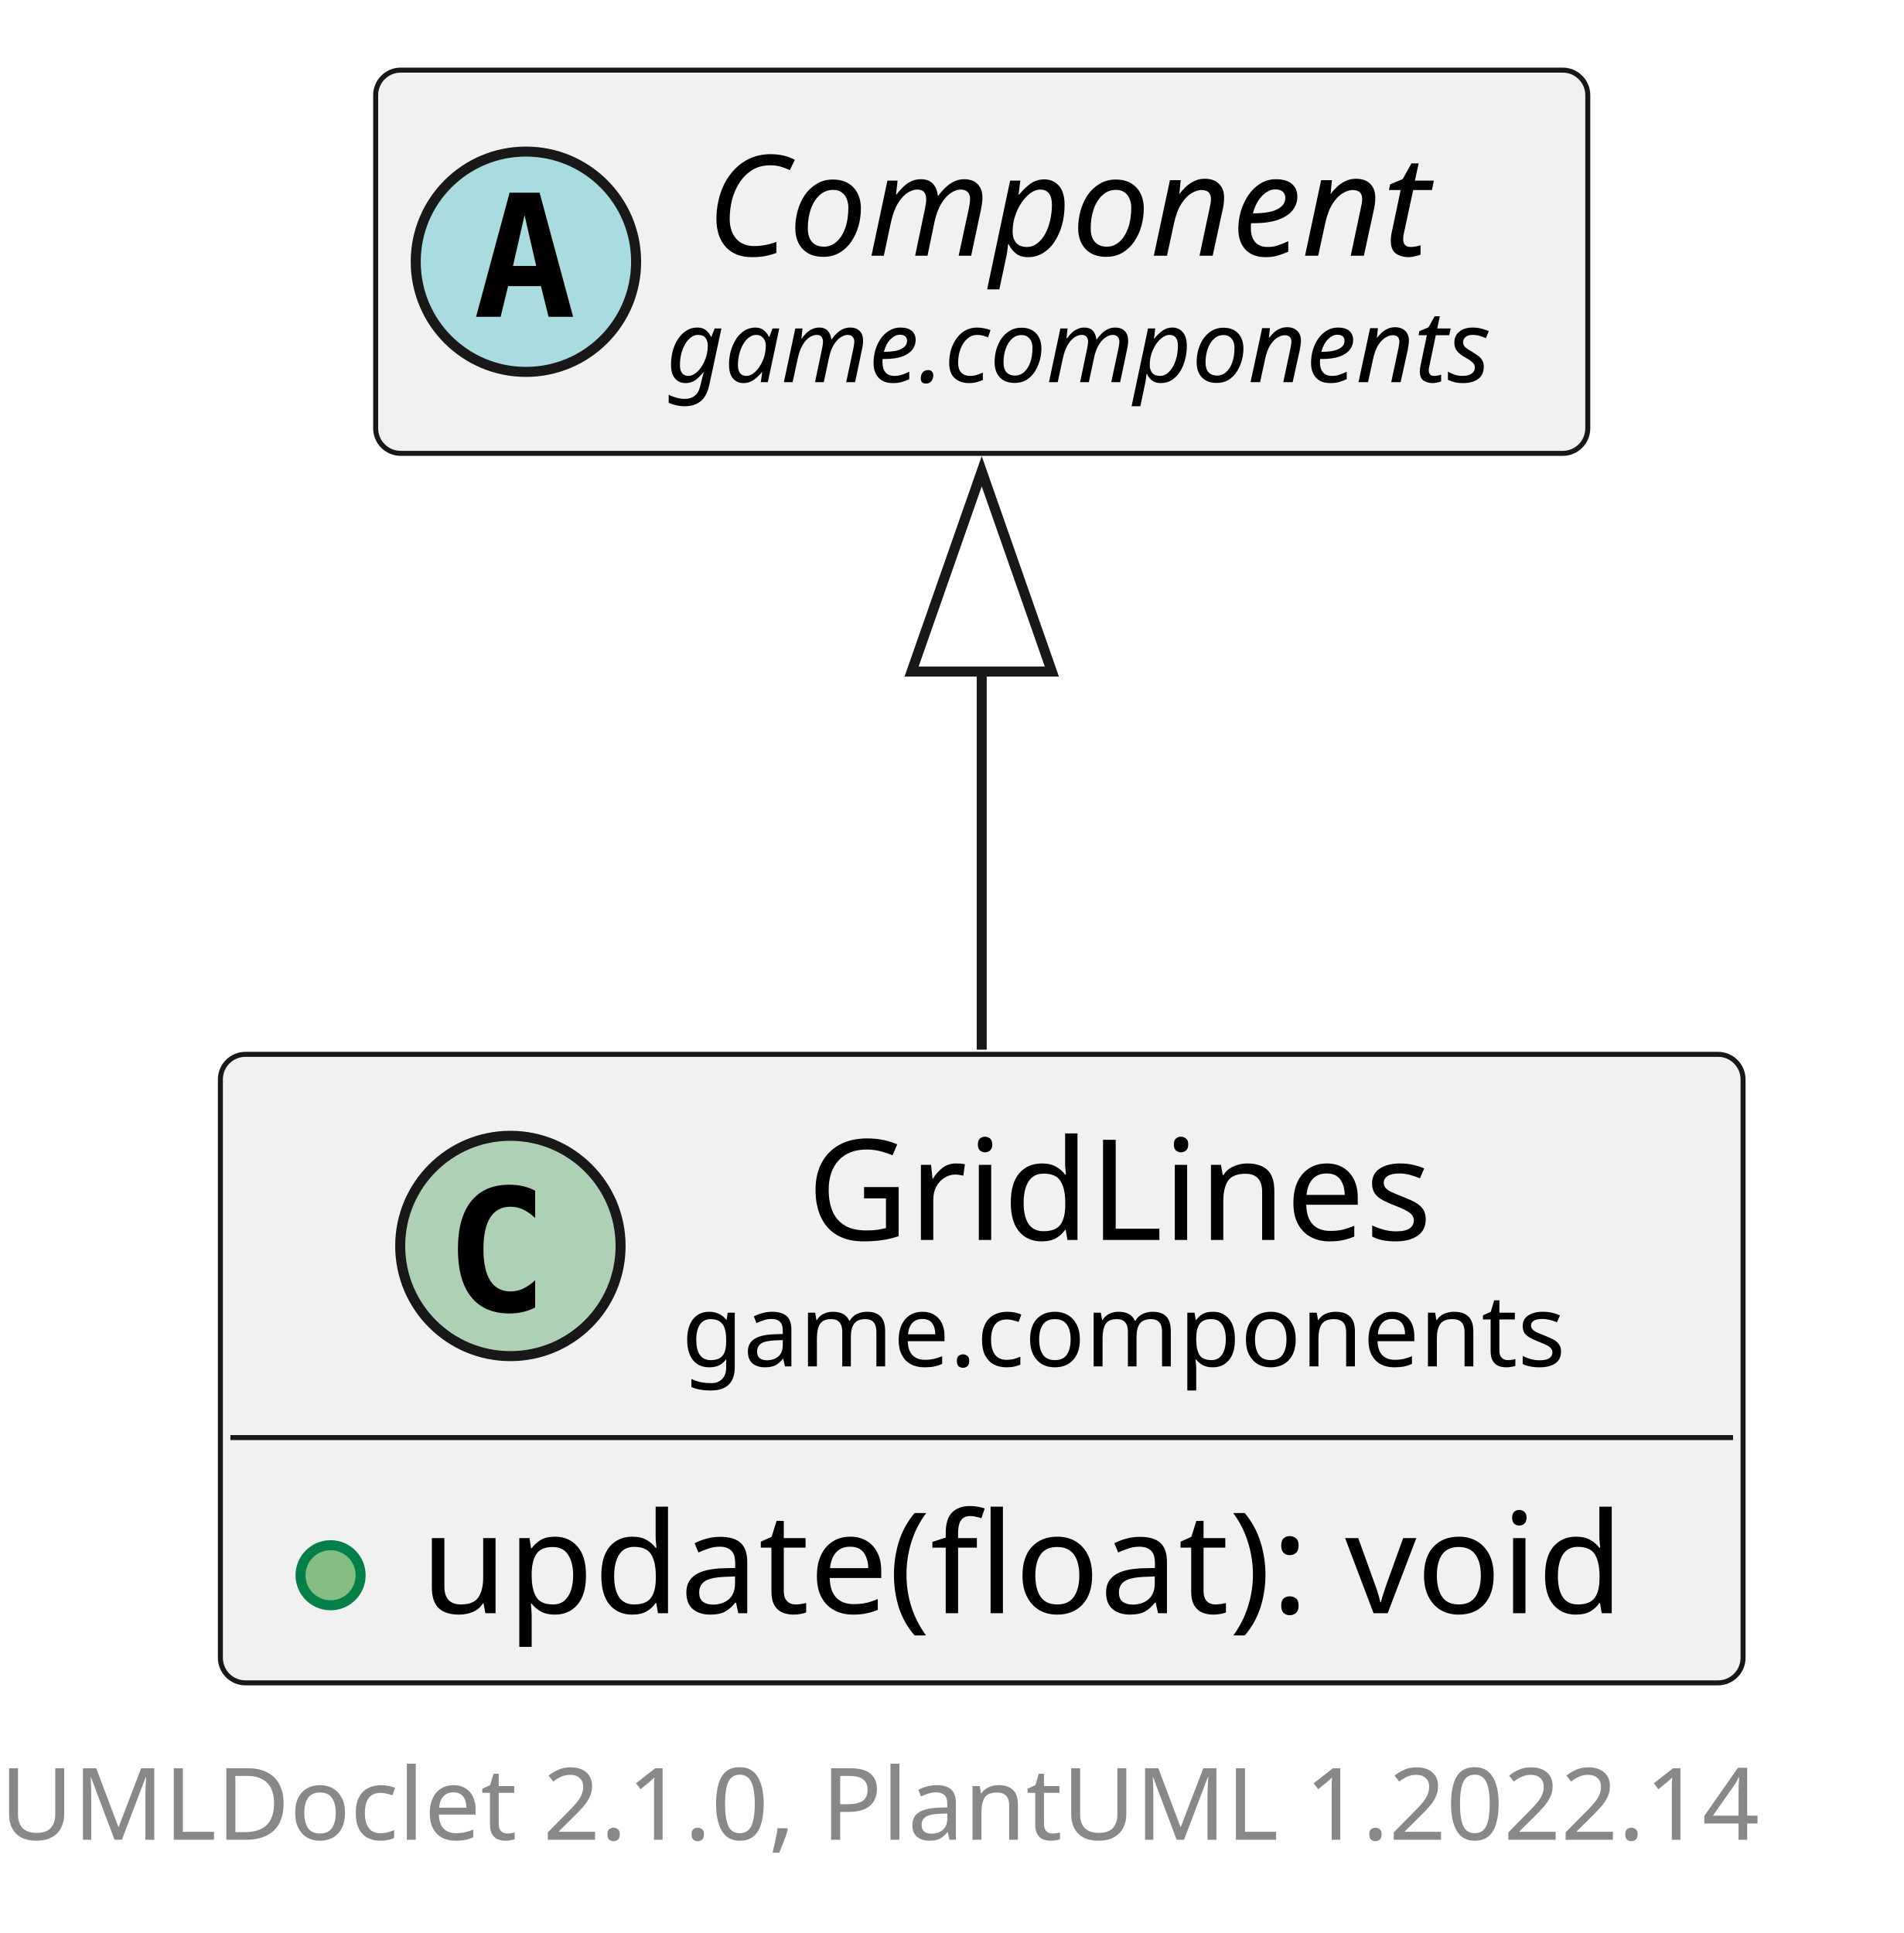
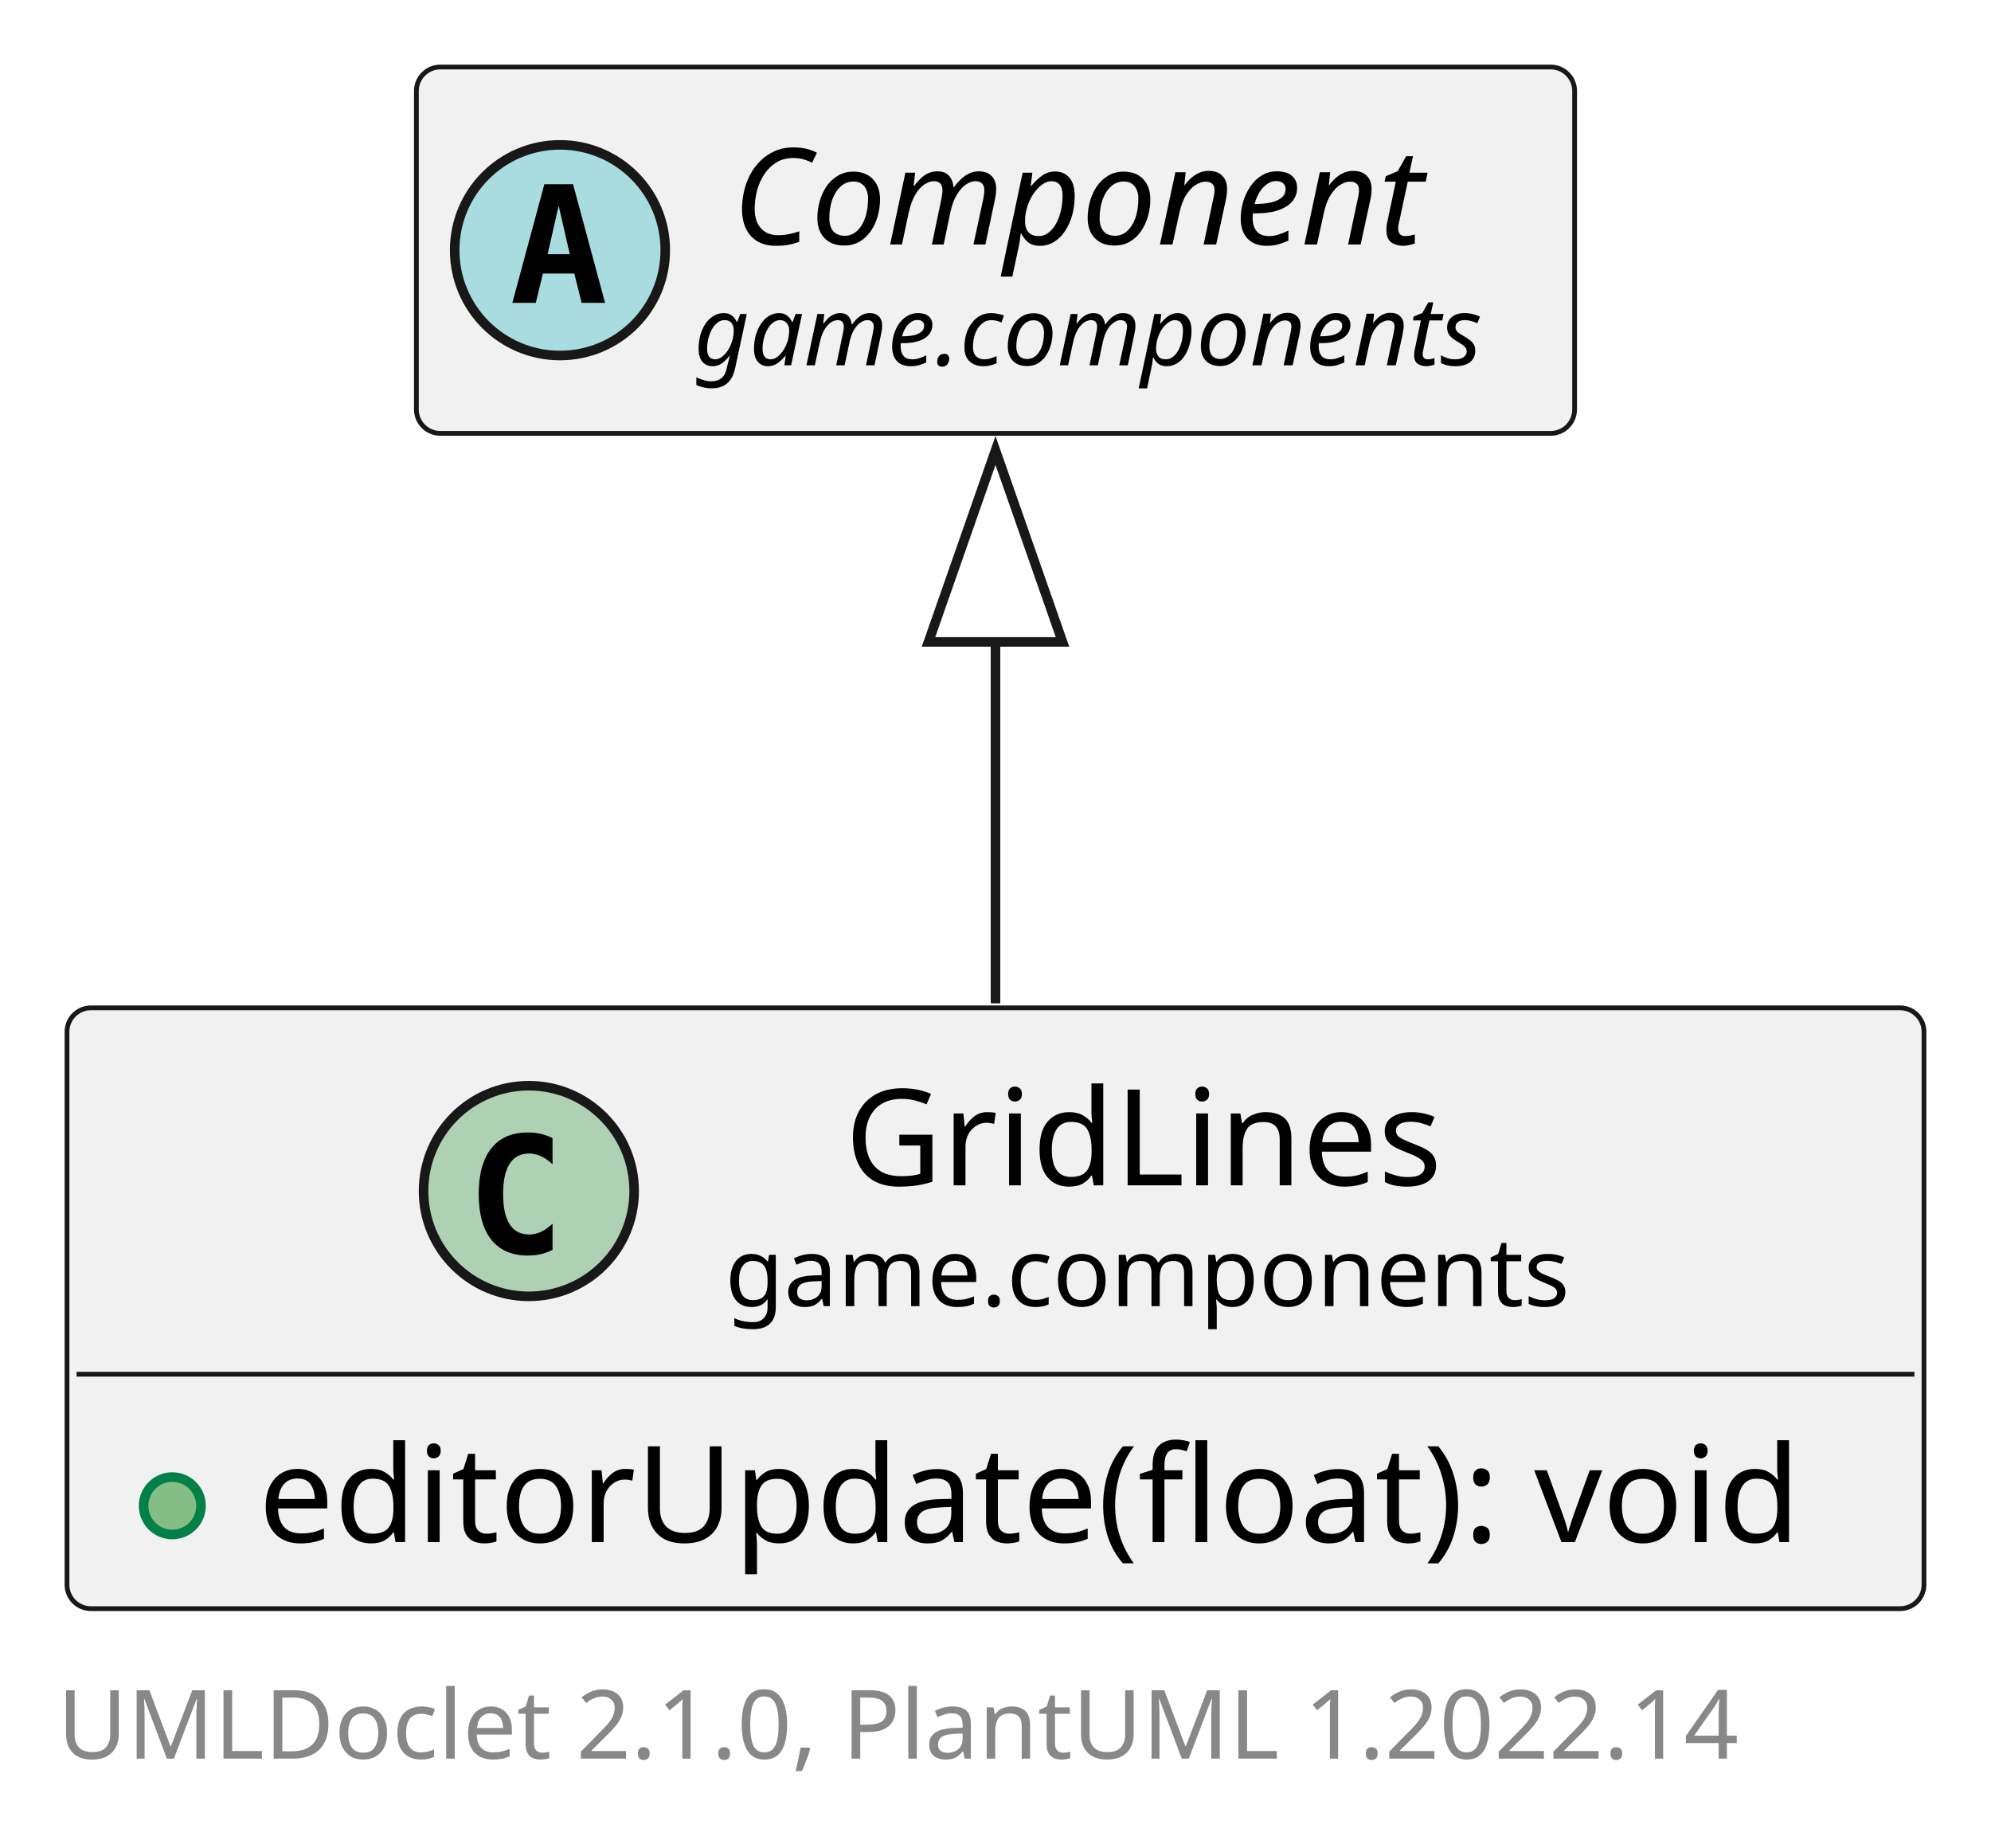
- <svg xmlns="http://www.w3.org/2000/svg" xmlns:xlink="http://www.w3.org/1999/xlink" contentStyleType="text/css" height="193px" preserveAspectRatio="none" style="width:190px;height:193px;background:#FFFFFF;" version="1.1" viewBox="0 0 190 193" width="190px" zoomAndPan="magnify">
+ <svg xmlns="http://www.w3.org/2000/svg" xmlns:xlink="http://www.w3.org/1999/xlink" contentStyleType="text/css" height="193px" preserveAspectRatio="none" style="width:208px;height:193px;background:#FFFFFF;" version="1.1" viewBox="0 0 208 193" width="208px" zoomAndPan="magnify">
  <defs />
  <g>
    <a href="GridLines.html" target="_top" title="GridLines.html" xlink:actuate="onRequest" xlink:href="GridLines.html" xlink:show="new" xlink:title="GridLines.html" xlink:type="simple">
      <g id="elem_game.components.GridLines">
-         <rect codeLine="5" fill="#F1F1F1" height="62.754" id="game.components.GridLines" rx="2.5" ry="2.5" style="stroke:#181818;stroke-width:0.5;" width="152" x="22" y="105.27" />
-         <ellipse cx="50.95" cy="124.403" fill="#ADD1B2" rx="11" ry="11" style="stroke:#181818;stroke-width:1.0;" />
-         <path d="M53.423,130.546 Q52.842,130.845 52.203,130.994 Q51.564,131.143 50.858,131.143 Q48.351,131.143 47.032,129.492 Q45.712,127.84 45.712,124.719 Q45.712,121.589 47.032,119.938 Q48.351,118.286 50.858,118.286 Q51.564,118.286 52.211,118.435 Q52.859,118.585 53.423,118.883 L53.423,121.606 Q52.792,121.025 52.199,120.755 Q51.605,120.485 50.974,120.485 Q49.63,120.485 48.945,121.552 Q48.26,122.619 48.26,124.719 Q48.26,126.811 48.945,127.877 Q49.63,128.944 50.974,128.944 Q51.605,128.944 52.199,128.674 Q52.792,128.404 53.423,127.823 Z " fill="#000000" />
-         <text fill="#000000" font-family="sans-serif" font-size="14" lengthAdjust="spacing" textLength="64" x="80.55" y="123.805">GridLines</text>
-         <text fill="#000000" font-family="sans-serif" font-size="10" lengthAdjust="spacing" textLength="89" x="68.05" y="136.426">game.components</text>
-         <line style="stroke:#181818;stroke-width:0.5;" x1="23" x2="173" y1="143.536" y2="143.536" />
-         <ellipse cx="33" cy="157.28" fill="#84BE84" rx="3" ry="3" style="stroke:#038048;stroke-width:1.0;" />
-         <text fill="#000000" font-family="sans-serif" font-size="14" lengthAdjust="spacing" textLength="126" x="42" y="161.071">update(float): void</text>
+         <rect codeLine="5" fill="#F1F1F1" height="62.754" id="game.components.GridLines" rx="2.5" ry="2.5" style="stroke:#181818;stroke-width:0.5;" width="194" x="7" y="105.27" />
+         <ellipse cx="55.25" cy="124.403" fill="#ADD1B2" rx="11" ry="11" style="stroke:#181818;stroke-width:1.0;" />
+         <path d="M57.723,130.546 Q57.142,130.845 56.503,130.994 Q55.864,131.143 55.158,131.143 Q52.651,131.143 51.331,129.492 Q50.012,127.84 50.012,124.719 Q50.012,121.589 51.331,119.938 Q52.651,118.286 55.158,118.286 Q55.864,118.286 56.511,118.435 Q57.159,118.585 57.723,118.883 L57.723,121.606 Q57.092,121.025 56.499,120.755 Q55.905,120.485 55.274,120.485 Q53.93,120.485 53.245,121.552 Q52.56,122.619 52.56,124.719 Q52.56,126.811 53.245,127.877 Q53.93,128.944 55.274,128.944 Q55.905,128.944 56.499,128.674 Q57.092,128.404 57.723,127.823 Z " fill="#000000" />
+         <text fill="#000000" font-family="sans-serif" font-size="14" lengthAdjust="spacing" textLength="64" x="88.25" y="123.805">GridLines</text>
+         <text fill="#000000" font-family="sans-serif" font-size="10" lengthAdjust="spacing" textLength="89" x="75.75" y="136.426">game.components</text>
+         <line style="stroke:#181818;stroke-width:0.5;" x1="8" x2="200" y1="143.536" y2="143.536" />
+         <ellipse cx="18" cy="157.28" fill="#84BE84" rx="3" ry="3" style="stroke:#038048;stroke-width:1.0;" />
+         <text fill="#000000" font-family="sans-serif" font-size="14" lengthAdjust="spacing" textLength="168" x="27" y="161.071">editorUpdate(float): void</text>
      </g>
    </a>
    <a href="Component.html" target="_top" title="Component.html" xlink:actuate="onRequest" xlink:href="Component.html" xlink:show="new" xlink:title="Component.html" xlink:type="simple">
      <g id="elem_game.components.Component">
-         <rect codeLine="9" fill="#F1F1F1" height="38.266" id="game.components.Component" rx="2.5" ry="2.5" style="stroke:#181818;stroke-width:0.5;" width="121" x="37.5" y="7" />
-         <ellipse cx="52.5" cy="26.133" fill="#A9DCDF" rx="11" ry="11" style="stroke:#181818;stroke-width:1.0;" />
-         <path d="M52.363,21.481 L51.209,26.553 L53.525,26.553 Z M50.869,19.24 L53.866,19.24 L57.211,31.633 L54.762,31.633 L53.998,28.57 L50.72,28.57 L49.973,31.633 L47.524,31.633 Z " fill="#000000" />
-         <text fill="#000000" font-family="sans-serif" font-size="14" font-style="italic" lengthAdjust="spacing" textLength="81" x="70.5" y="25.535">Component</text>
-         <text fill="#000000" font-family="sans-serif" font-size="10" font-style="italic" lengthAdjust="spacing" textLength="89" x="66.5" y="38.156">game.components</text>
+         <rect codeLine="9" fill="#F1F1F1" height="38.266" id="game.components.Component" rx="2.5" ry="2.5" style="stroke:#181818;stroke-width:0.5;" width="121" x="43.5" y="7" />
+         <ellipse cx="58.5" cy="26.133" fill="#A9DCDF" rx="11" ry="11" style="stroke:#181818;stroke-width:1.0;" />
+         <path d="M58.363,21.481 L57.209,26.553 L59.525,26.553 Z M56.869,19.24 L59.866,19.24 L63.211,31.633 L60.762,31.633 L59.998,28.57 L56.72,28.57 L55.973,31.633 L53.524,31.633 Z " fill="#000000" />
+         <text fill="#000000" font-family="sans-serif" font-size="14" font-style="italic" lengthAdjust="spacing" textLength="81" x="76.5" y="25.535">Component</text>
+         <text fill="#000000" font-family="sans-serif" font-size="10" font-style="italic" lengthAdjust="spacing" textLength="89" x="72.5" y="38.156">game.components</text>
      </g>
    </a>
    <g id="link_game.components.Component_game.components.GridLines">
-       <path codeLine="11" d="M98,66.84 C98,79.36 98,92.99 98,104.8 " fill="none" id="game.components.Component-backto-game.components.GridLines" style="stroke:#181818;stroke-width:1.0;" />
-       <polygon fill="none" points="91,67.05,98,47.05,105,67.05,91,67.05" style="stroke:#181818;stroke-width:1.0;" />
+       <path codeLine="11" d="M104,66.84 C104,79.36 104,92.99 104,104.8 " fill="none" id="game.components.Component-backto-game.components.GridLines" style="stroke:#181818;stroke-width:1.0;" />
+       <polygon fill="none" points="97,67.05,104,47.05,111,67.05,97,67.05" style="stroke:#181818;stroke-width:1.0;" />
    </g>
-     <text fill="#888888" font-family="sans-serif" font-size="10" lengthAdjust="spacing" textLength="182" x="0" y="183.692">UMLDoclet 2.1.0, PlantUML 1.2022.14</text>
+     <text fill="#888888" font-family="sans-serif" font-size="10" lengthAdjust="spacing" textLength="182" x="6" y="183.692">UMLDoclet 2.1.0, PlantUML 1.2022.14</text>
  </g>
</svg>
